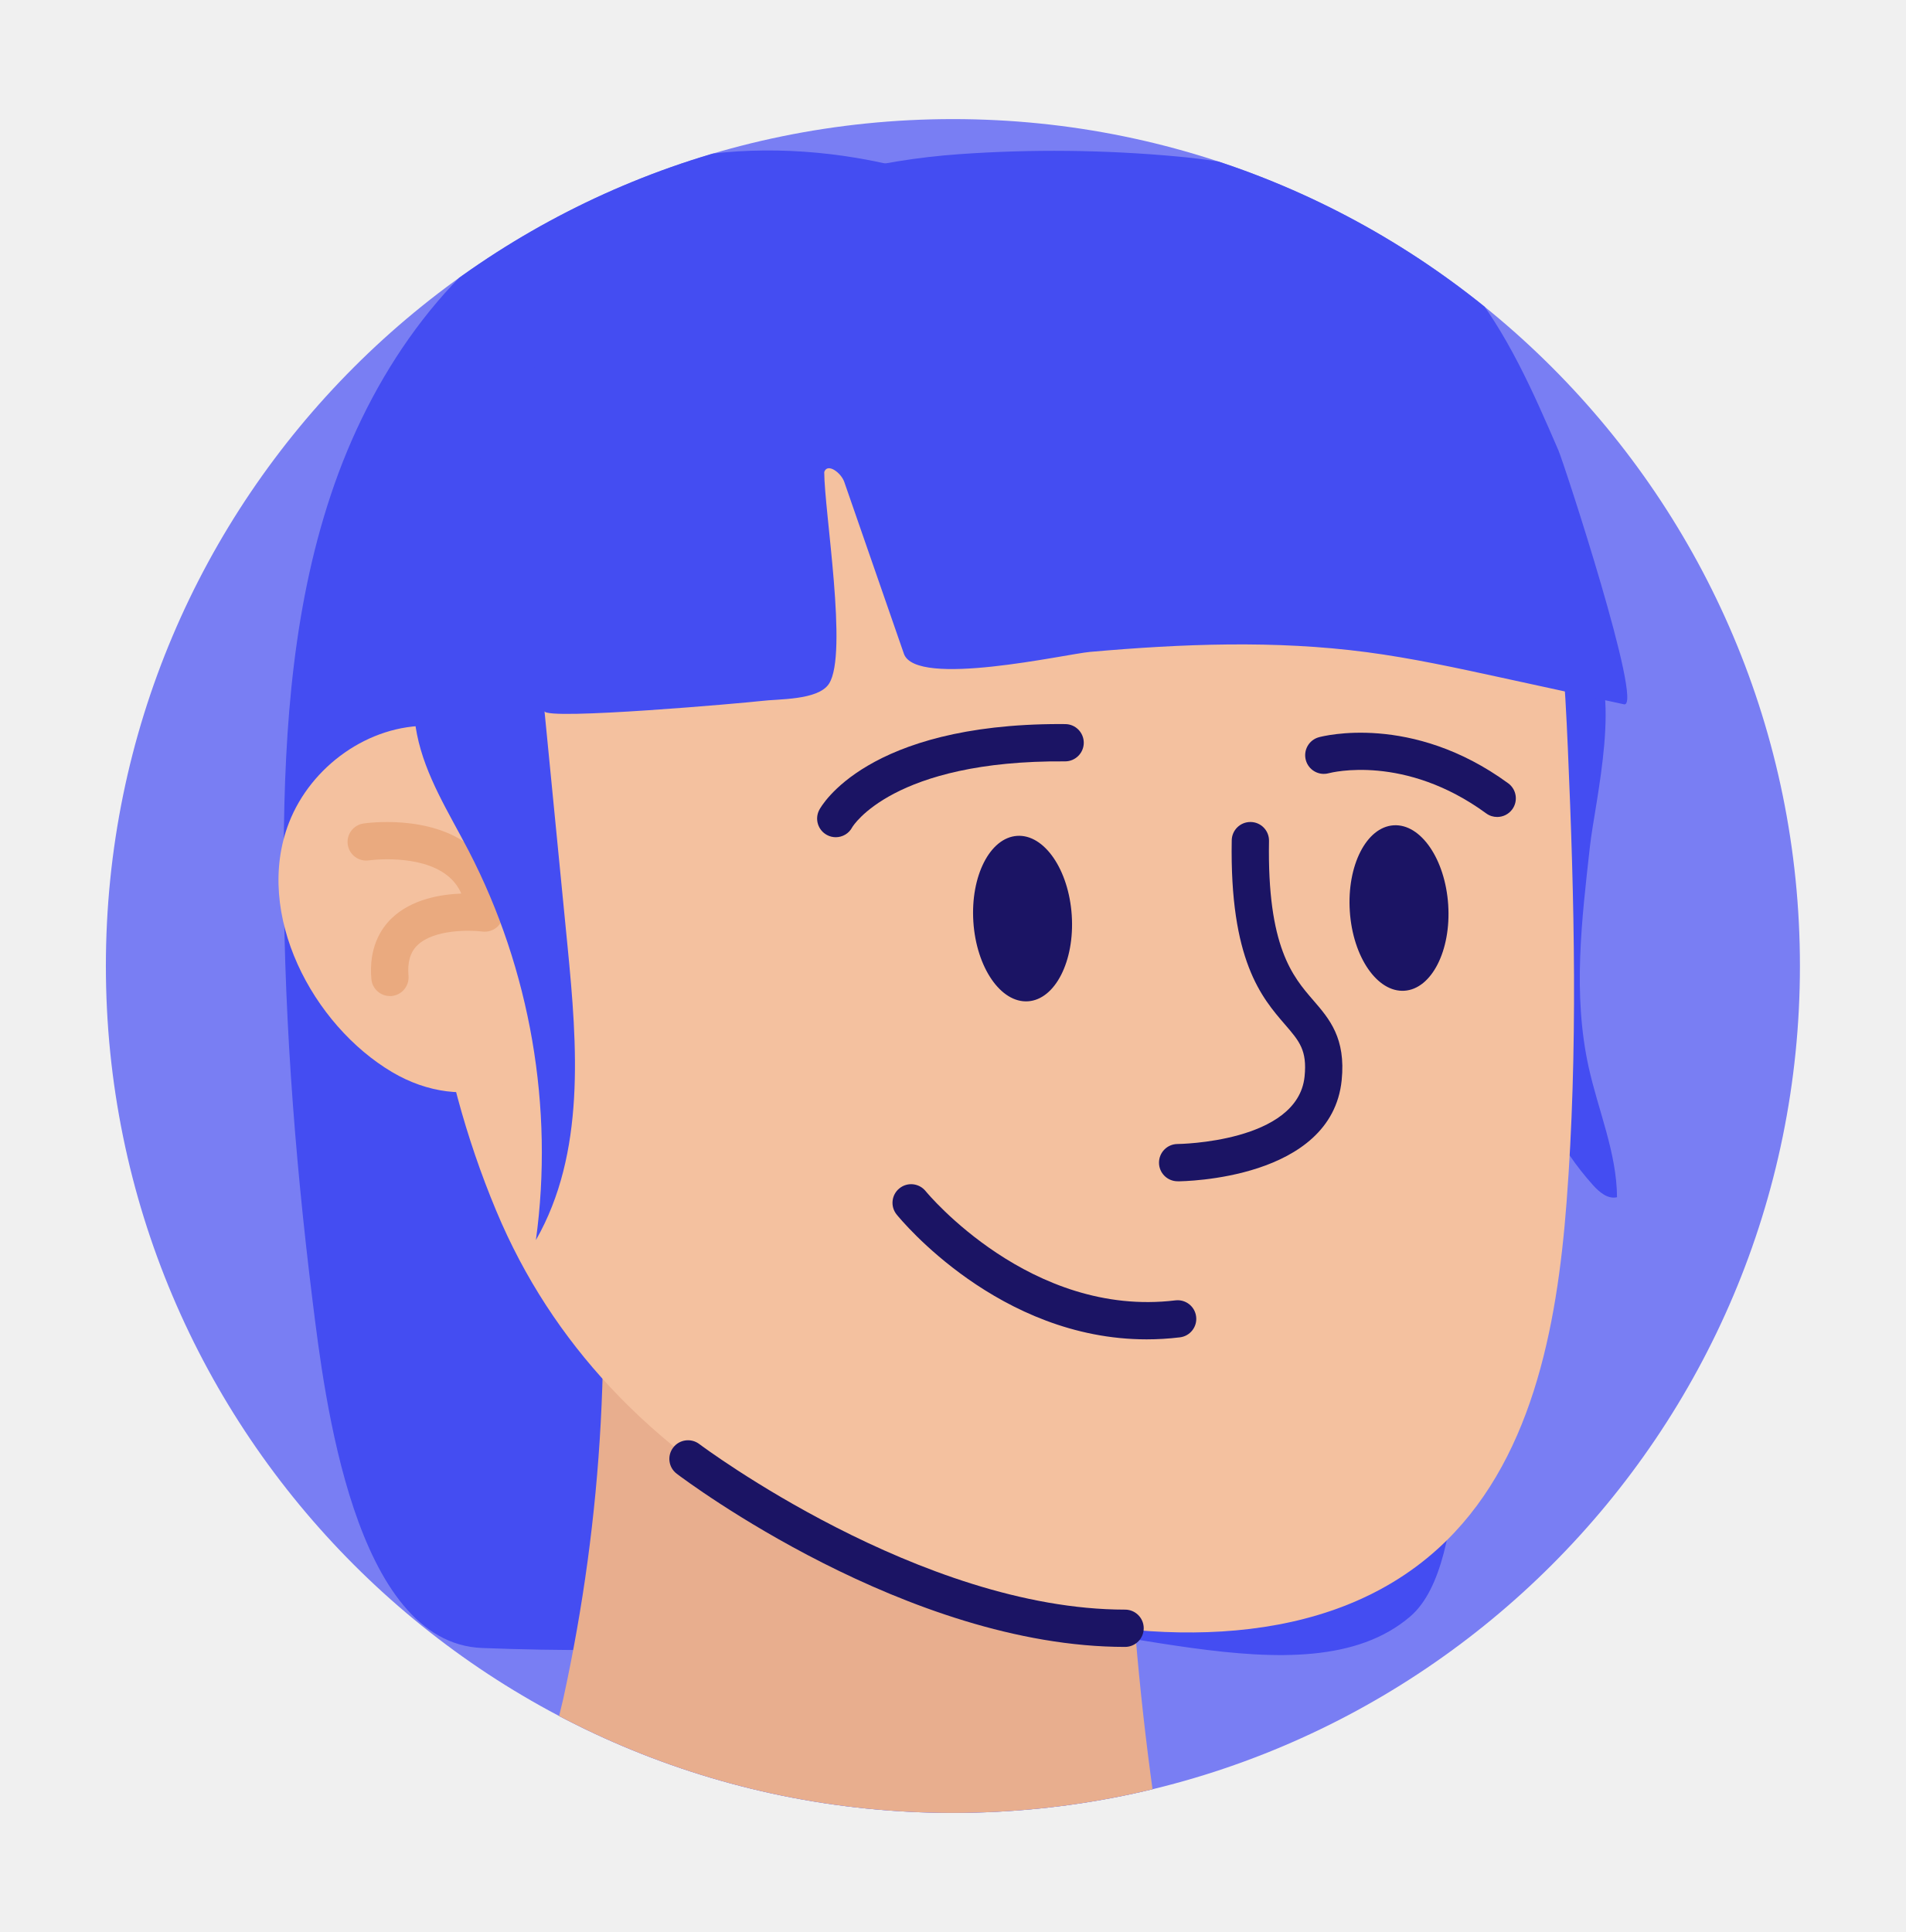
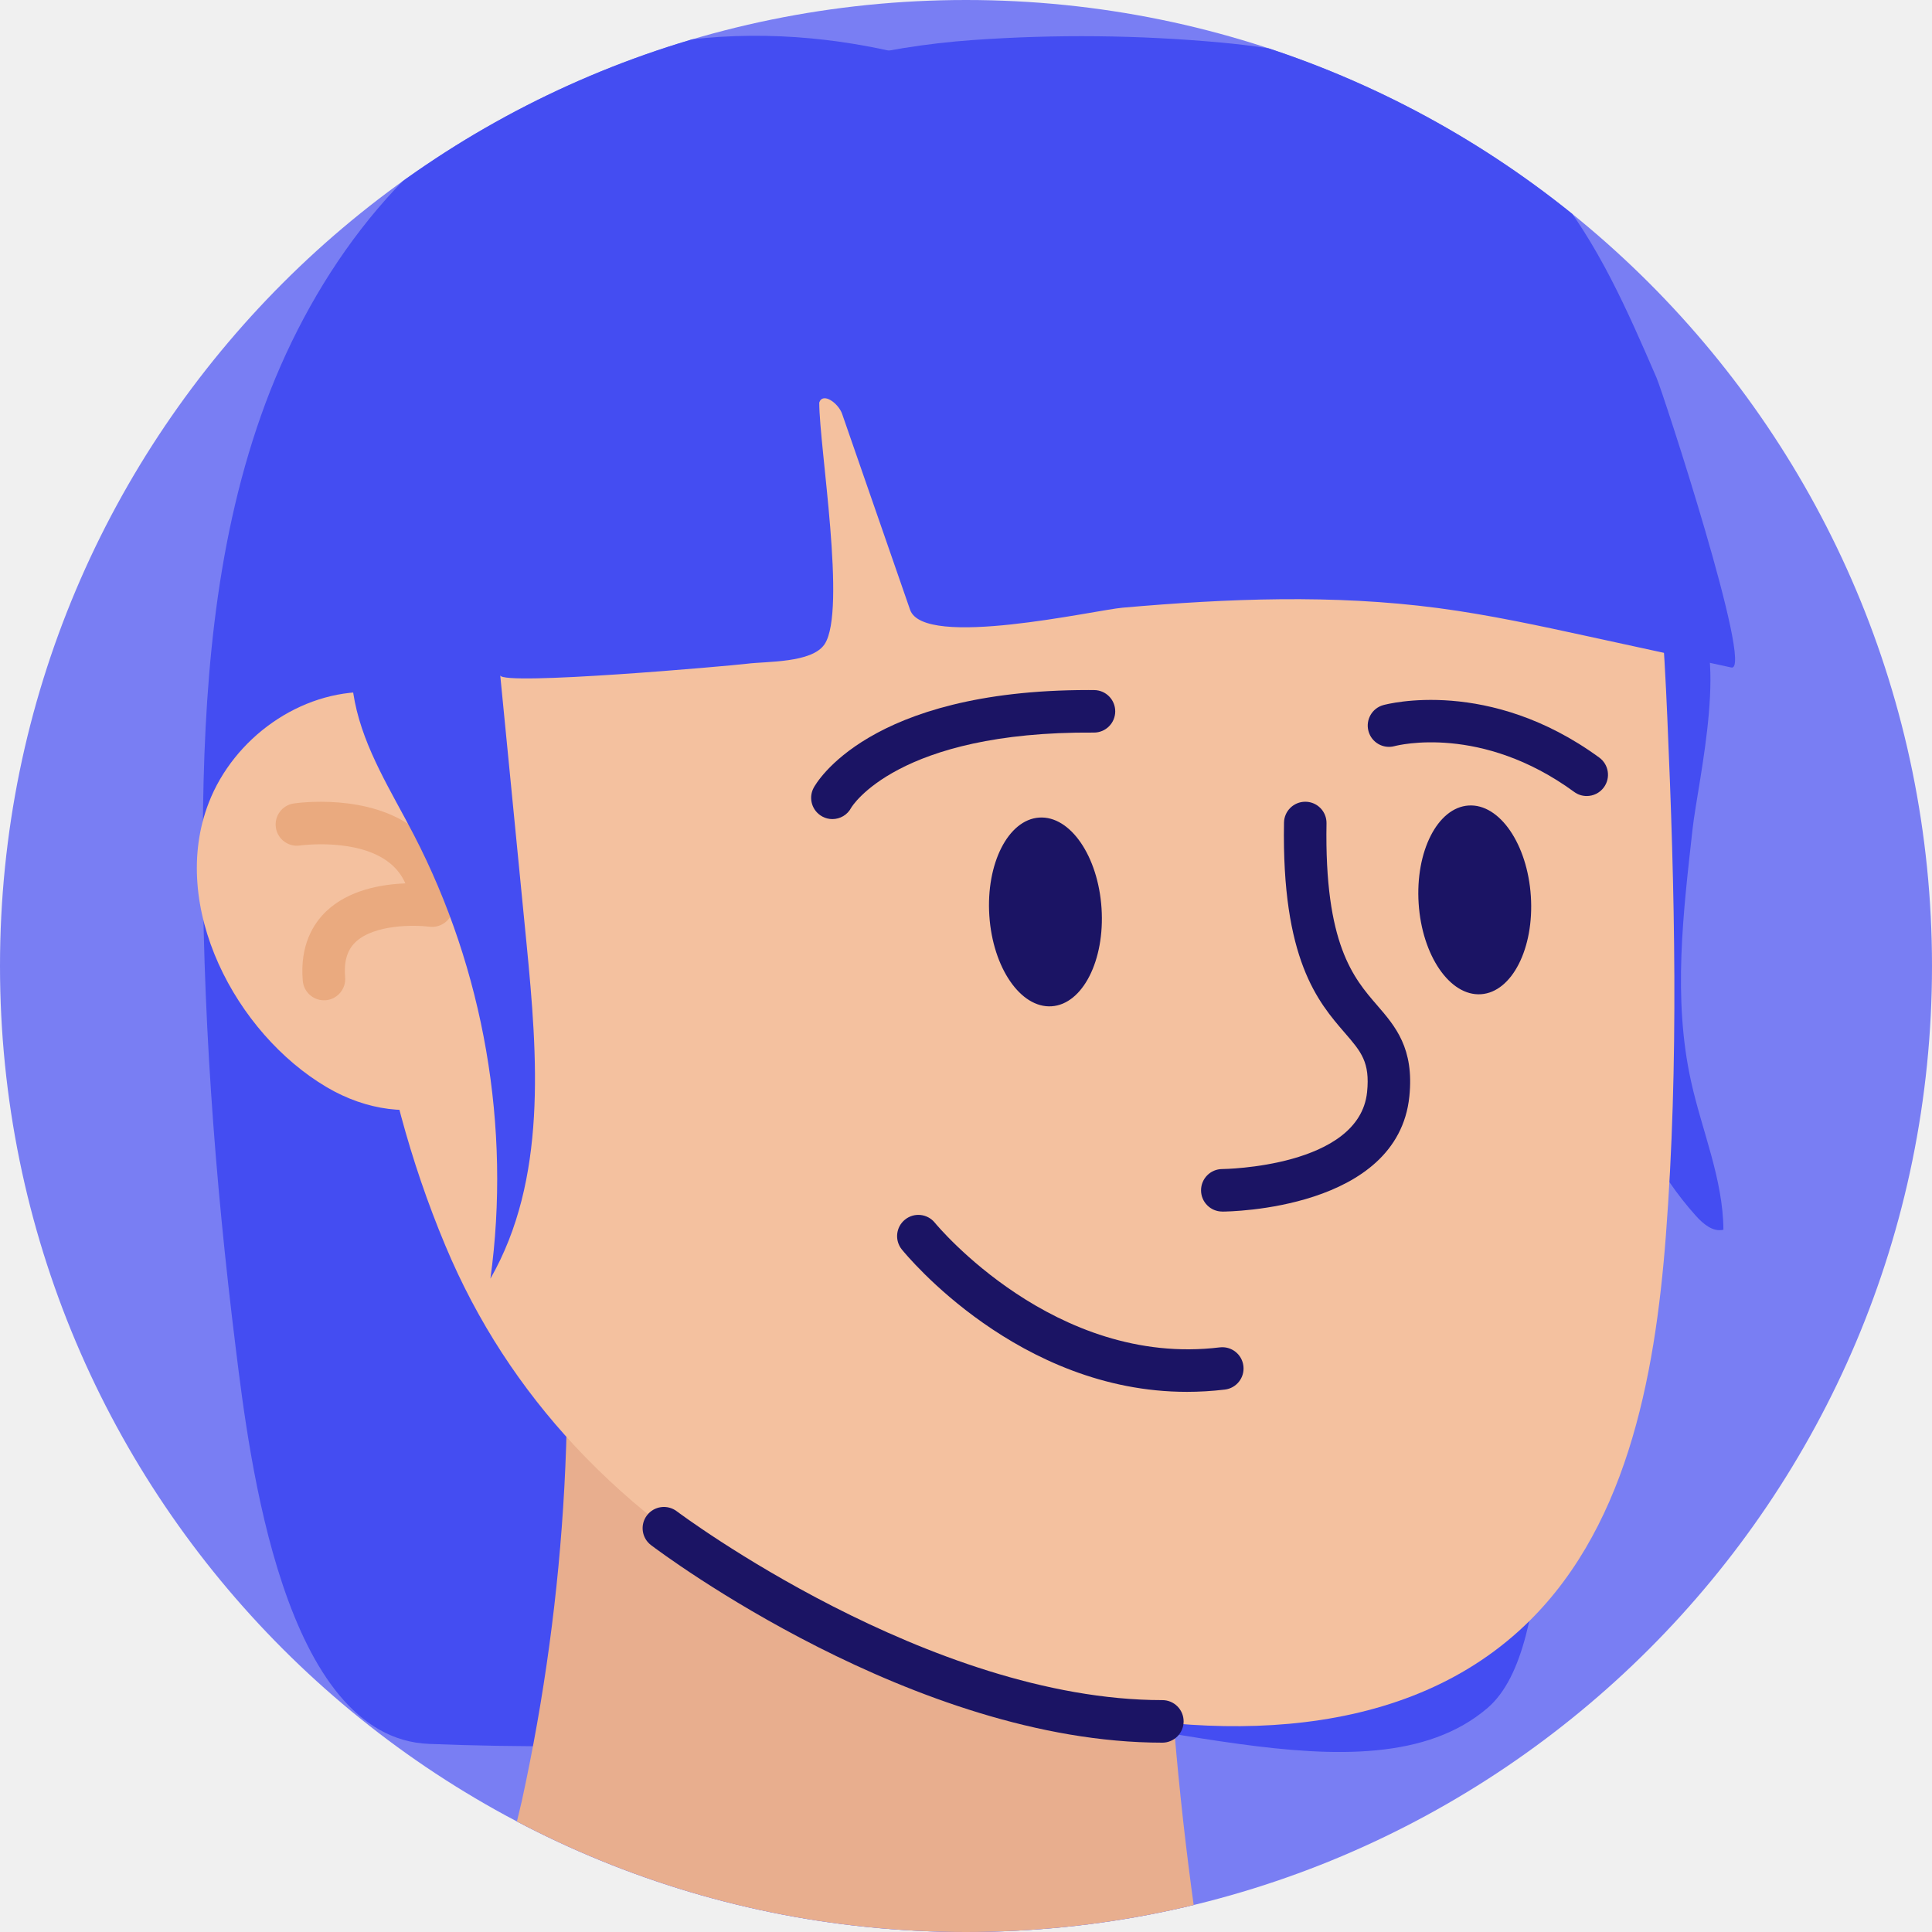
- <svg xmlns="http://www.w3.org/2000/svg" width="72" height="73" viewBox="0 0 72 73" fill="none">
-   <g clip-path="url(#clip0_76339_16471)">
-     <path d="M68 4.5H4V68.5H68V4.5Z" fill="#797EF3" />
-     <path d="M43.668 68.5H20.165C20.735 66.412 21.197 64.563 21.282 64.175C22.031 60.743 22.505 57.262 22.694 53.769C22.793 51.957 22.816 50.142 22.762 48.33C22.725 47.074 22.153 45.067 22.723 43.87C23.813 41.575 28.883 44.27 31.135 44.563C35.002 45.067 38.934 44.83 42.813 44.595C42.223 52.563 42.513 60.583 43.668 68.5Z" fill="#797EF3" />
-     <path d="M60.019 40.326C60.381 41.966 61.078 43.555 61.09 45.236C60.742 45.321 60.419 45.043 60.179 44.776C57.649 41.957 56.845 38.021 56.313 34.269C55.986 31.952 55.145 28.105 56.243 25.911C56.803 24.793 58.828 23.494 59.985 24.569C61.353 25.843 60.249 30.333 60.068 31.968C59.759 34.74 59.409 37.566 60.019 40.326Z" fill="#444DF2" />
-     <path d="M40.06 8.78C38.981 8.167 37.861 7.626 36.7 7.17C31.743 5.227 25.92 5.03 21.225 7.545C17.095 9.758 14.202 13.853 12.644 18.273C11.086 22.693 10.743 27.445 10.719 32.13C10.688 37.826 11.109 43.518 11.811 49.169C12.259 52.784 13.377 62.077 18.215 62.269C24.152 62.503 30.112 62.209 35.999 61.395C41.013 60.702 49.274 64.519 53.28 61.076C55.672 59.019 54.8 51.627 55.826 48.643C57.074 45.018 58.005 41.249 58.116 37.416C58.263 32.364 56.949 27.276 54.372 22.928C53.001 20.615 51.29 18.518 49.465 16.545C46.696 13.552 43.589 10.785 40.06 8.78Z" fill="#444DF2" />
-     <path d="M43.668 68.5H20.165C20.735 66.412 21.197 64.563 21.282 64.175C22.031 60.743 22.505 57.262 22.694 53.769C22.793 51.957 22.816 50.142 22.762 48.33C22.725 47.074 22.153 45.067 22.723 43.87C23.813 41.575 28.883 44.27 31.135 44.563C35.002 45.067 38.934 44.83 42.813 44.595C42.223 52.563 42.513 60.583 43.668 68.5Z" fill="#E8AE8E" />
-     <path d="M23.037 52.396C26.949 56.597 32.335 59.261 38.117 60.754C43.621 62.174 50.102 62.342 54.315 58.526C57.856 55.321 58.821 50.191 59.184 45.428C59.62 39.722 59.481 33.987 59.232 28.271C59.123 25.785 58.991 23.283 58.395 20.869C57.492 17.218 55.238 12.367 51.669 10.746C47.358 8.789 42.194 8.274 37.529 8.801C34.154 9.182 30.72 9.587 27.617 10.965C24.829 12.204 21.216 13.785 19.727 16.551C17.839 20.058 16.765 24.113 16.308 28.053C15.614 34.028 16.425 40.195 18.748 45.751C19.812 48.302 21.275 50.505 23.037 52.396Z" fill="#F4C19F" />
-     <path d="M19.754 29.07C18.936 28.103 17.793 27.459 16.233 27.424C13.941 27.371 11.745 28.951 10.916 31.089C9.581 34.534 11.813 38.737 14.822 40.514C17.495 42.091 20.632 41.172 21.412 38.053C21.758 36.669 21.622 35.217 21.482 33.798C21.316 32.088 20.804 30.311 19.754 29.07Z" fill="#F4C19F" />
-     <path d="M14.73 37.635C14.369 37.635 14.062 37.359 14.03 36.993C13.926 35.8 14.393 35.083 14.803 34.691C15.549 33.978 16.639 33.793 17.428 33.763C17.309 33.493 17.135 33.268 16.904 33.084C15.851 32.247 13.96 32.505 13.94 32.508C13.556 32.567 13.197 32.302 13.139 31.918C13.08 31.534 13.345 31.174 13.729 31.116C13.83 31.101 16.234 30.754 17.779 31.982C18.519 32.57 18.936 33.4 19.017 34.446C19.033 34.657 18.953 34.865 18.799 35.011C18.644 35.157 18.433 35.225 18.222 35.198C17.753 35.138 16.398 35.112 15.773 35.712C15.499 35.975 15.388 36.354 15.433 36.871C15.466 37.259 15.179 37.6 14.793 37.634C14.771 37.634 14.751 37.635 14.73 37.635Z" fill="#EAAA7F" />
-     <path d="M31.32 25.832C31.316 25.838 31.314 25.843 31.31 25.848C30.888 26.466 29.394 26.405 28.749 26.487C28.212 26.554 20.607 27.228 20.571 26.871C20.861 29.834 21.152 32.798 21.442 35.761C21.811 39.527 22.125 43.572 20.246 46.856C20.933 41.848 20.032 36.633 17.704 32.145C16.962 30.716 16.068 29.326 15.753 27.746C15.483 26.387 15.663 24.979 15.95 23.623C16.667 20.247 18.05 17.013 19.999 14.164C23.576 8.934 30.068 6.264 36.232 5.826C38.971 5.632 41.725 5.66 44.459 5.911C48.376 6.27 52.837 7.545 55.423 10.705C56.945 12.567 57.919 14.804 58.874 17.011C59.091 17.514 62.12 26.78 61.353 26.612C59.794 26.273 58.236 25.934 56.677 25.594C55.004 25.231 53.33 24.866 51.633 24.642C48.165 24.185 44.659 24.326 41.185 24.631C40.275 24.71 34.601 26.007 34.148 24.7C33.398 22.537 32.646 20.373 31.896 18.21C31.773 17.857 31.258 17.48 31.139 17.835C31.141 19.321 32.045 24.712 31.32 25.832Z" fill="#444DF2" />
-     <path d="M44.49 44.634C44.102 44.634 43.787 44.321 43.786 43.933C43.785 43.544 44.099 43.228 44.486 43.226C44.532 43.226 49.03 43.17 49.286 40.677C49.387 39.686 49.09 39.342 48.552 38.718C47.666 37.694 46.454 36.291 46.534 31.75C46.541 31.366 46.854 31.059 47.238 31.059C47.242 31.059 47.247 31.059 47.251 31.059C47.64 31.065 47.95 31.386 47.942 31.776C47.871 35.779 48.838 36.898 49.617 37.798C50.223 38.499 50.85 39.226 50.687 40.821C50.301 44.569 44.73 44.634 44.493 44.636C44.493 44.634 44.491 44.634 44.49 44.634Z" fill="#1B1464" />
-     <path d="M38.837 37.834C39.863 37.767 40.603 36.313 40.49 34.587C40.377 32.861 39.453 31.516 38.426 31.583C37.4 31.651 36.66 33.105 36.773 34.831C36.886 36.557 37.81 37.902 38.837 37.834Z" fill="#1B1464" />
-     <path d="M53.058 37.435C54.085 37.368 54.825 35.914 54.712 34.188C54.598 32.461 53.675 31.116 52.648 31.184C51.622 31.251 50.881 32.705 50.995 34.431C51.108 36.158 52.032 37.502 53.058 37.435Z" fill="#1B1464" />
-     <path d="M56.562 30.869C56.418 30.869 56.273 30.826 56.148 30.734C53.074 28.487 50.311 29.186 50.194 29.217C49.819 29.317 49.434 29.095 49.333 28.72C49.232 28.346 49.45 27.961 49.823 27.857C49.965 27.819 53.333 26.932 56.978 29.596C57.292 29.825 57.361 30.265 57.132 30.58C56.994 30.769 56.78 30.869 56.562 30.869Z" fill="#1B1464" />
-     <path d="M31.574 31.634C31.464 31.634 31.351 31.608 31.246 31.552C30.902 31.37 30.77 30.945 30.952 30.601C31.022 30.467 32.746 27.358 40.051 27.358C40.115 27.358 40.179 27.358 40.245 27.36C40.634 27.362 40.946 27.68 40.944 28.069C40.941 28.455 40.626 28.768 40.239 28.768C40.238 28.768 40.236 28.768 40.234 28.768C33.722 28.72 32.21 31.232 32.197 31.257C32.072 31.497 31.827 31.634 31.574 31.634Z" fill="#1B1464" />
-     <path d="M43.319 50.607C37.747 50.607 34.041 46.095 33.874 45.89C33.63 45.588 33.677 45.144 33.98 44.901C34.282 44.656 34.725 44.704 34.97 45.007C35.027 45.077 38.938 49.799 44.406 49.134C44.792 49.088 45.143 49.361 45.189 49.748C45.237 50.133 44.962 50.485 44.575 50.531C44.147 50.583 43.728 50.607 43.319 50.607Z" fill="#1B1464" />
-     <path d="M42.504 62.228C34.297 62.228 25.919 55.952 25.567 55.685C25.257 55.45 25.195 55.009 25.431 54.699C25.665 54.389 26.107 54.328 26.418 54.562C26.501 54.625 34.776 60.819 42.505 60.819C42.894 60.819 43.209 61.134 43.209 61.523C43.209 61.912 42.893 62.228 42.504 62.228Z" fill="#1B1464" />
+ <svg xmlns="http://www.w3.org/2000/svg" width="200" height="200" viewBox="0 0 200 200" fill="none">
+   <g clip-path="url(#clip0_117684_10418)">
+     <path d="M200 0H0V200H200V0Z" fill="#797EF3" />
+     <path d="M123.964 200H50.516C52.296 193.476 53.74 187.696 54.008 186.484C56.348 175.76 57.828 164.88 58.42 153.964C58.728 148.304 58.8 142.632 58.632 136.968C58.516 133.044 56.728 126.772 58.508 123.032C61.916 115.86 77.76 124.28 84.796 125.196C96.88 126.772 109.168 126.032 121.292 125.296C119.448 150.196 120.352 175.26 123.964 200Z" fill="#797EF3" />
+     <path d="M175.06 111.956C176.192 117.08 178.368 122.048 178.408 127.3C177.32 127.564 176.308 126.696 175.56 125.864C167.652 117.052 165.14 104.752 163.48 93.028C162.456 85.788 159.828 73.764 163.26 66.908C165.008 63.416 171.336 59.356 174.952 62.716C179.228 66.696 175.78 80.728 175.212 85.836C174.248 94.5 173.152 103.332 175.06 111.956Z" fill="#444DF2" />
+     <path d="M112.688 13.376C109.316 11.46 105.816 9.768 102.188 8.344C86.696 2.272 68.5 1.656 53.828 9.516C40.92 16.432 31.88 29.228 27.012 43.04C22.144 56.852 21.072 71.704 20.996 86.344C20.9 104.144 22.216 121.932 24.408 139.592C25.808 150.888 29.304 179.928 44.42 180.528C62.976 181.26 81.6 180.34 99.996 177.796C115.664 175.632 141.48 187.56 154 176.8C161.476 170.372 158.748 147.272 161.956 137.948C165.856 126.62 168.764 114.84 169.112 102.864C169.572 87.076 165.464 71.176 157.412 57.588C153.128 50.36 147.78 43.808 142.076 37.64C133.424 28.288 123.716 19.64 112.688 13.376Z" fill="#444DF2" />
+     <path d="M123.964 200H50.516C52.296 193.476 53.74 187.696 54.008 186.484C56.348 175.76 57.828 164.88 58.42 153.964C58.728 148.304 58.8 142.632 58.632 136.968C58.516 133.044 56.728 126.772 58.508 123.032C61.916 115.86 77.76 124.28 84.796 125.196C96.88 126.772 109.168 126.032 121.292 125.296C119.448 150.196 120.352 175.26 123.964 200Z" fill="#E8AE8E" />
+     <path d="M59.492 149.676C71.716 162.804 88.548 171.128 106.616 175.792C123.816 180.232 144.068 180.756 157.236 168.832C168.3 158.816 171.316 142.784 172.452 127.9C173.812 110.068 173.38 92.148 172.6 74.284C172.26 66.516 171.848 58.696 169.984 51.152C167.164 39.744 160.12 24.584 148.968 19.52C135.496 13.404 119.356 11.792 104.78 13.44C94.232 14.632 83.5 15.896 73.804 20.204C65.092 24.076 53.8 29.016 49.148 37.66C43.248 48.62 39.892 61.292 38.464 73.604C36.296 92.276 38.828 111.548 46.088 128.908C49.412 136.88 53.984 143.764 59.492 149.676Z" fill="#F4C19F" />
+     <path d="M49.232 76.78C46.676 73.76 43.104 71.748 38.228 71.636C31.064 71.472 24.204 76.408 21.612 83.092C17.44 93.856 24.416 106.992 33.82 112.544C42.172 117.472 51.976 114.6 54.412 104.852C55.492 100.528 55.068 95.992 54.632 91.556C54.112 86.212 52.512 80.66 49.232 76.78Z" fill="#F4C19F" />
+     <path d="M33.532 103.548C32.404 103.548 31.444 102.684 31.344 101.54C31.02 97.812 32.48 95.572 33.76 94.348C36.092 92.12 39.496 91.54 41.964 91.448C41.592 90.604 41.048 89.9 40.324 89.324C37.036 86.708 31.124 87.516 31.064 87.524C29.864 87.708 28.74 86.88 28.56 85.68C28.376 84.48 29.204 83.356 30.404 83.176C30.72 83.128 38.232 82.044 43.06 85.88C45.372 87.72 46.676 90.312 46.928 93.58C46.98 94.24 46.728 94.892 46.248 95.348C45.764 95.804 45.104 96.016 44.444 95.932C42.98 95.744 38.744 95.664 36.792 97.536C35.936 98.36 35.588 99.544 35.728 101.16C35.832 102.372 34.936 103.436 33.728 103.544C33.66 103.544 33.596 103.548 33.532 103.548Z" fill="#EAAA7F" />
+     <path d="M85.376 66.664C85.364 66.68 85.356 66.696 85.344 66.712C84.024 68.644 79.356 68.452 77.34 68.708C75.664 68.92 51.896 71.024 51.784 69.908C52.692 79.168 53.6 88.432 54.508 97.692C55.66 109.46 56.64 122.1 50.768 132.364C52.916 116.712 50.1 100.416 42.824 86.392C40.508 81.924 37.712 77.58 36.728 72.644C35.884 68.396 36.448 63.996 37.344 59.76C39.584 49.208 43.908 39.104 49.996 30.2C61.176 13.856 81.464 5.512 100.724 4.144C109.284 3.536 117.892 3.624 126.436 4.408C138.676 5.532 152.616 9.516 160.696 19.392C165.452 25.208 168.496 32.2 171.48 39.096C172.16 40.668 181.624 69.624 179.228 69.1C174.356 68.04 169.488 66.98 164.616 65.92C159.388 64.784 154.156 63.644 148.852 62.944C138.016 61.516 127.06 61.956 116.204 62.908C113.36 63.156 95.628 67.208 94.212 63.124C91.868 56.364 89.52 49.604 87.176 42.844C86.792 41.74 85.18 40.564 84.808 41.672C84.816 46.316 87.64 63.164 85.376 66.664Z" fill="#444DF2" />
+     <path d="M126.532 125.42C125.32 125.42 124.336 124.44 124.332 123.228C124.328 122.012 125.308 121.024 126.52 121.02C126.664 121.02 140.72 120.844 141.52 113.052C141.836 109.956 140.908 108.88 139.224 106.932C136.456 103.732 132.668 99.348 132.92 85.156C132.94 83.956 133.92 82.996 135.12 82.996C135.132 82.996 135.148 82.996 135.16 82.996C136.376 83.016 137.344 84.02 137.32 85.236C137.096 97.748 140.12 101.244 142.552 104.056C144.448 106.248 146.408 108.52 145.896 113.504C144.692 125.216 127.28 125.42 126.54 125.424C126.54 125.42 126.536 125.42 126.532 125.42Z" fill="#1B1464" />
+     <path d="M108.864 104.17C112.072 103.96 114.385 99.416 114.031 94.022C113.677 88.627 110.79 84.425 107.582 84.635C104.374 84.846 102.061 89.39 102.415 94.784C102.769 100.179 105.657 104.381 108.864 104.17Z" fill="#1B1464" />
+     <path d="M153.307 102.922C156.514 102.711 158.827 98.168 158.473 92.773C158.119 87.379 155.232 83.177 152.024 83.387C148.817 83.598 146.504 88.141 146.858 93.536C147.212 98.93 150.099 103.133 153.307 102.922Z" fill="#1B1464" />
+     <path d="M164.256 82.404C163.804 82.404 163.352 82.268 162.96 81.98C153.356 74.96 144.72 77.144 144.356 77.24C143.184 77.552 141.98 76.86 141.664 75.688C141.348 74.52 142.032 73.316 143.196 72.992C143.64 72.872 154.164 70.1 165.556 78.424C166.536 79.14 166.752 80.516 166.036 81.5C165.604 82.092 164.936 82.404 164.256 82.404Z" fill="#1B1464" />
+     <path d="M86.168 84.792C85.824 84.792 85.472 84.712 85.144 84.536C84.068 83.968 83.656 82.64 84.224 81.564C84.444 81.148 89.832 71.432 112.66 71.432C112.86 71.432 113.06 71.432 113.264 71.436C114.48 71.444 115.456 72.436 115.448 73.652C115.44 74.86 114.456 75.836 113.248 75.836C113.244 75.836 113.236 75.836 113.232 75.836C92.88 75.688 88.156 83.536 88.116 83.616C87.724 84.364 86.96 84.792 86.168 84.792Z" fill="#1B1464" />
+     <path d="M122.872 144.084C105.46 144.084 93.876 129.984 93.356 129.344C92.592 128.4 92.74 127.012 93.688 126.252C94.632 125.488 96.016 125.636 96.78 126.584C96.96 126.804 109.18 141.56 126.268 139.48C127.476 139.336 128.572 140.192 128.716 141.4C128.864 142.604 128.004 143.704 126.796 143.848C125.46 144.008 124.148 144.084 122.872 144.084Z" fill="#1B1464" />
+     <path d="M120.324 180.4C94.68 180.4 68.496 160.788 67.396 159.952C66.428 159.22 66.236 157.84 66.972 156.872C67.704 155.904 69.084 155.712 70.056 156.444C70.316 156.64 96.176 175.996 120.328 175.996C121.544 175.996 122.528 176.98 122.528 178.196C122.528 179.412 121.54 180.4 120.324 180.4Z" fill="#1B1464" />
  </g>
  <defs>
-     <clipPath id="clip0_76339_16471">
-       <rect x="4" y="4.5" width="64" height="64" rx="32" fill="white" />
+     <clipPath id="clip0_117684_10418">
+       <rect width="200" height="200" rx="100" fill="white" />
    </clipPath>
  </defs>
</svg>
